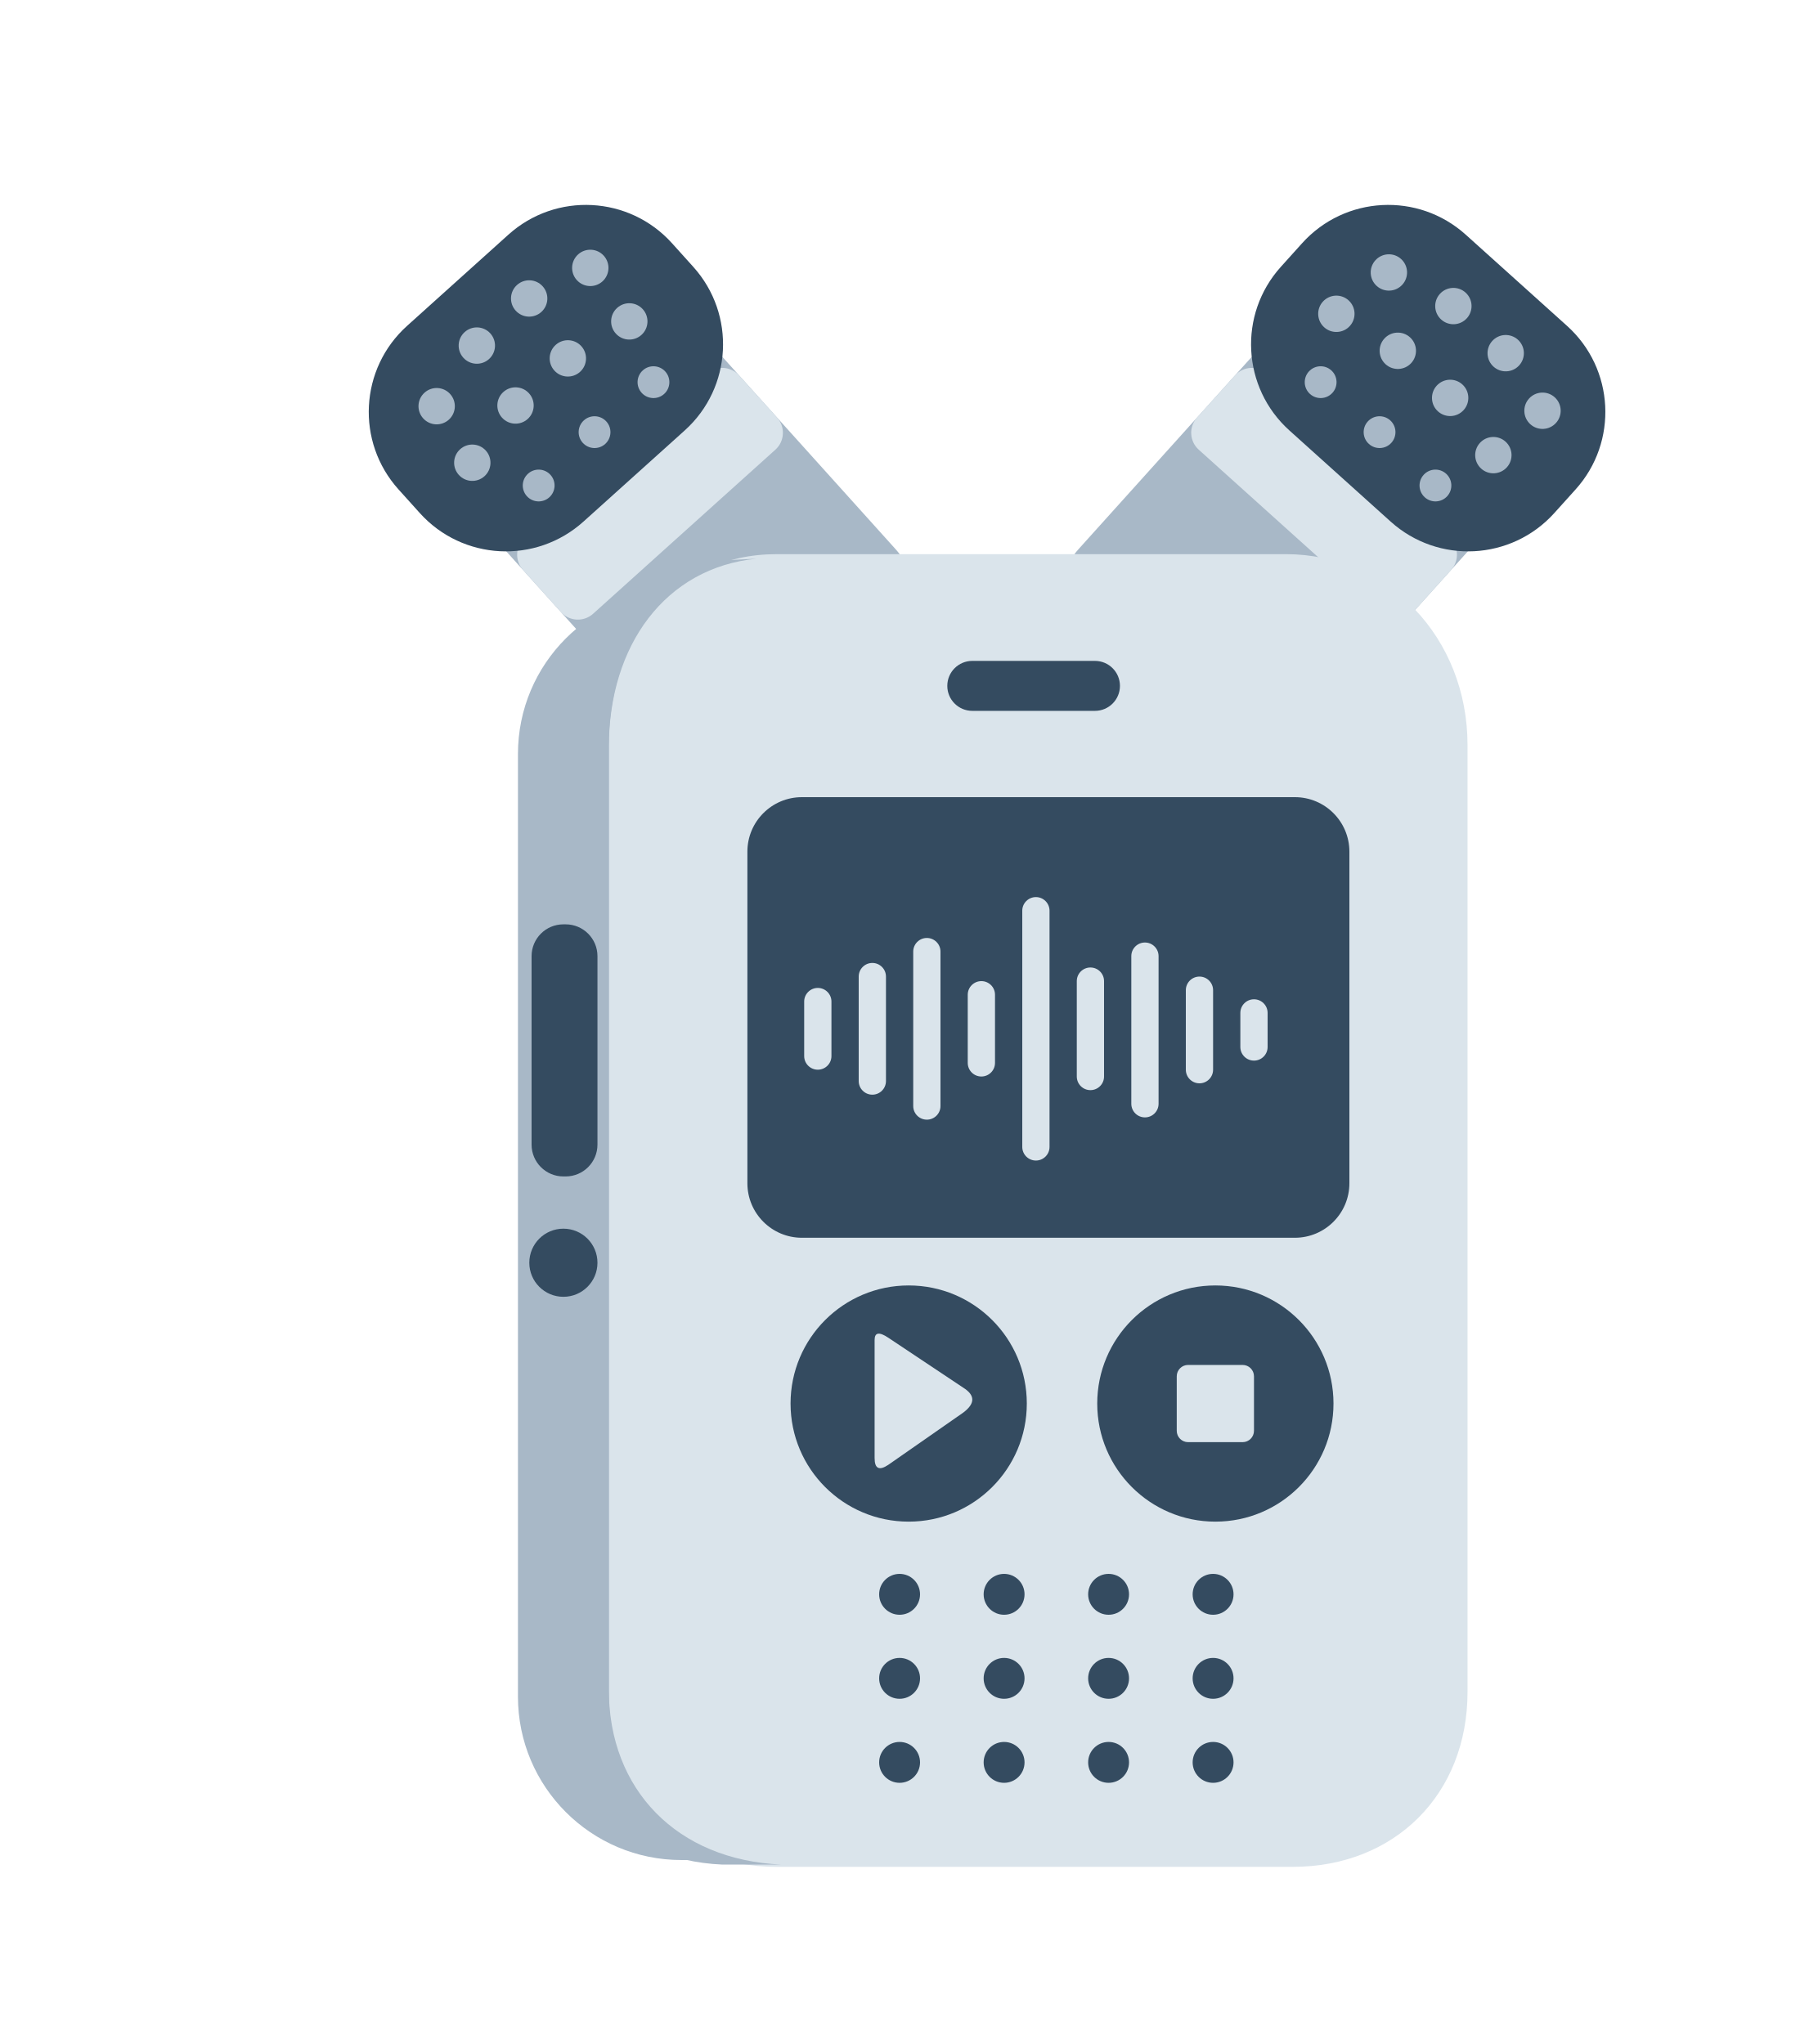
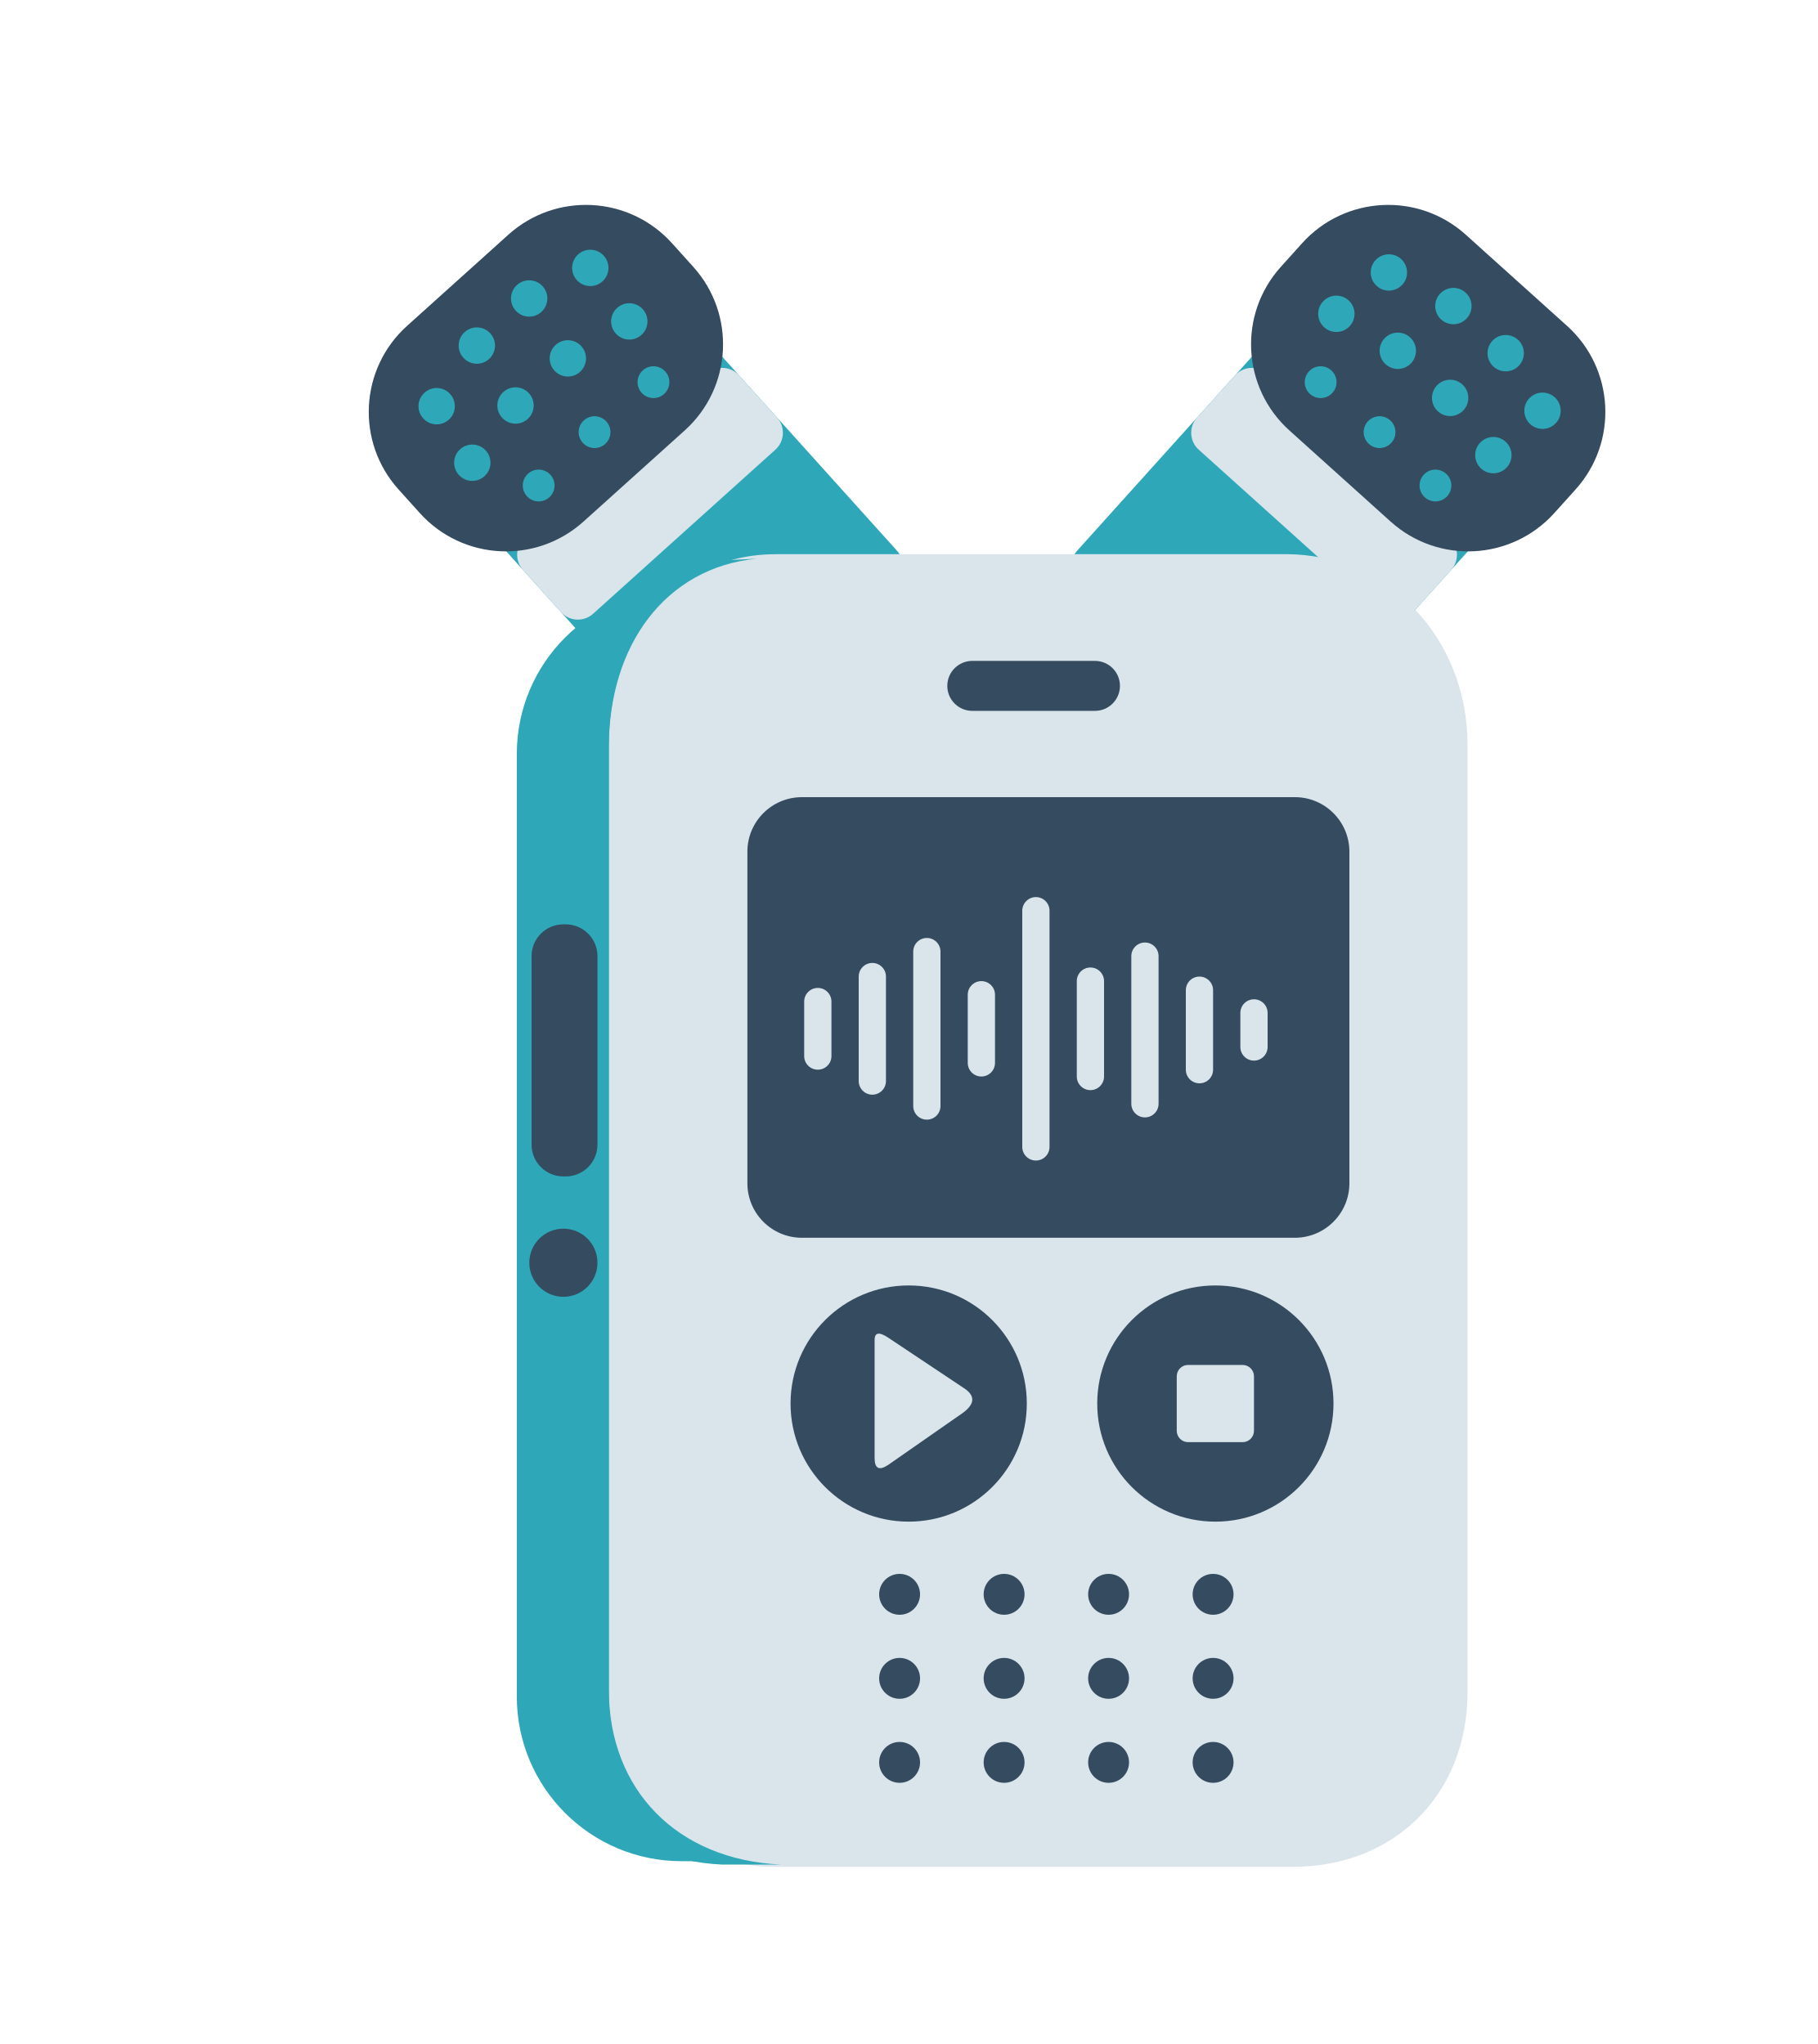
<svg xmlns="http://www.w3.org/2000/svg" width="800" height="900" viewBox="0 0 800 900" fill="none">
-   <g id="audio-recorder 1">
-     <g id="left-microphone">
-       <path id="left-neck" d="M274.495 149.174L219.502 198.69C208.42 208.668 207.526 225.74 217.504 236.822L299.137 327.485C309.115 338.567 326.187 339.461 337.269 329.484L392.262 279.968C403.343 269.99 404.238 252.918 394.26 241.837L312.626 151.173C302.648 140.091 285.576 139.197 274.495 149.174Z" fill="#A8B8C7" />
-       <path id="left-collar" d="M311.217 164.552L230.957 236.819C226.853 240.514 226.522 246.837 230.217 250.941L246.945 269.52C250.641 273.624 256.964 273.956 261.068 270.26L341.328 197.994C345.432 194.298 345.763 187.976 342.068 183.871L325.34 165.293C321.644 161.188 315.321 160.857 311.217 164.552Z" fill="#DAE4EB" />
-       <path id="left-grille" d="M223.792 103.325L179.203 143.472C158.271 162.319 156.581 194.567 175.428 215.498L184.796 225.902C203.643 246.834 235.89 248.524 256.822 229.677L301.411 189.529C322.343 170.682 324.033 138.435 305.186 117.503L295.818 107.099C276.971 86.167 244.724 84.477 223.792 103.325Z" fill="#344B60" />
-       <g id="left-holes">
-         <path id="Vector" d="M197.572 184.795C200.855 181.839 201.12 176.781 198.164 173.497C195.208 170.214 190.149 169.949 186.866 172.905C183.582 175.861 183.317 180.92 186.274 184.203C189.23 187.487 194.288 187.752 197.572 184.795Z" fill="#A8B8C7" />
-         <path id="Vector_2" d="M215.256 158.107C218.54 155.151 218.805 150.092 215.848 146.809C212.892 143.526 207.834 143.26 204.55 146.217C201.267 149.173 201.002 154.232 203.958 157.515C206.914 160.799 211.973 161.064 215.256 158.107Z" fill="#A8B8C7" />
-         <path id="Vector_3" d="M238.294 137.364C241.577 134.408 241.842 129.349 238.886 126.066C235.93 122.783 230.871 122.517 227.588 125.474C224.304 128.43 224.039 133.489 226.996 136.772C229.952 140.055 235.01 140.321 238.294 137.364Z" fill="#A8B8C7" />
-         <path id="Vector_4" d="M265.198 123.905C268.481 120.948 268.746 115.89 265.79 112.606C262.834 109.323 257.775 109.058 254.492 112.014C251.208 114.971 250.943 120.029 253.9 123.312C256.856 126.596 261.914 126.861 265.198 123.905Z" fill="#A8B8C7" />
-         <path id="Vector_5" d="M213.261 209.692C216.544 206.736 216.809 201.677 213.853 198.394C210.897 195.111 205.838 194.846 202.555 197.802C199.271 200.758 199.006 205.817 201.963 209.1C204.919 212.384 209.977 212.649 213.261 209.692Z" fill="#A8B8C7" />
-         <path id="Vector_6" d="M232.284 184.49C235.567 181.534 235.832 176.476 232.876 173.192C229.919 169.909 224.861 169.644 221.577 172.6C218.294 175.556 218.029 180.615 220.985 183.898C223.942 187.182 229 187.447 232.284 184.49Z" fill="#A8B8C7" />
-         <path id="Vector_7" d="M255.321 163.747C258.605 160.791 258.87 155.733 255.913 152.449C252.957 149.166 247.899 148.901 244.615 151.857C241.332 154.813 241.067 159.872 244.023 163.155C246.979 166.439 252.038 166.704 255.321 163.747Z" fill="#A8B8C7" />
-         <path id="Vector_8" d="M282.373 147.463C285.657 144.507 285.922 139.448 282.966 136.165C280.009 132.881 274.951 132.616 271.667 135.573C268.384 138.529 268.119 143.588 271.075 146.871C274.032 150.154 279.09 150.42 282.373 147.463Z" fill="#A8B8C7" />
-         <path id="Vector_9" d="M241.805 218.977C244.678 216.39 244.91 211.964 242.324 209.091C239.737 206.218 235.311 205.986 232.438 208.573C229.565 211.16 229.333 215.586 231.92 218.459C234.506 221.332 238.932 221.564 241.805 218.977Z" fill="#A8B8C7" />
-         <path id="Vector_10" d="M266.403 195.483C269.276 192.897 269.508 188.471 266.921 185.598C264.335 182.725 259.909 182.493 257.036 185.079C254.163 187.666 253.931 192.092 256.517 194.965C259.104 197.838 263.53 198.07 266.403 195.483Z" fill="#A8B8C7" />
-         <path id="Vector_11" d="M292.339 173.476C295.212 170.889 295.444 166.463 292.857 163.59C290.271 160.717 285.845 160.485 282.972 163.072C280.099 165.659 279.867 170.085 282.453 172.958C285.04 175.831 289.466 176.063 292.339 173.476Z" fill="#A8B8C7" />
+   <g id="audio-recorder">
+     <g id="audio-recorder 1">
+       <g id="left-microphone">
+         <path id="left-neck" d="M274.495 149.174L219.502 198.69C208.42 208.668 207.526 225.74 217.504 236.822L299.137 327.485C309.115 338.567 326.187 339.461 337.269 329.484L392.262 279.968C403.343 269.99 404.238 252.918 394.26 241.837L312.626 151.173C302.648 140.091 285.576 139.197 274.495 149.174Z" fill="#2EA8B8" />
+         <path id="left-collar" d="M311.217 164.552L230.957 236.819C226.853 240.514 226.522 246.837 230.217 250.941L246.945 269.52C250.641 273.624 256.964 273.956 261.068 270.26L341.328 197.994C345.432 194.298 345.763 187.976 342.068 183.871L325.34 165.293C321.644 161.188 315.321 160.857 311.217 164.552Z" fill="#DAE4EB" />
+         <path id="left-grille" d="M223.792 103.325L179.203 143.472C158.271 162.319 156.581 194.567 175.428 215.498L184.796 225.902C203.643 246.834 235.89 248.524 256.822 229.677L301.411 189.529C322.343 170.682 324.033 138.435 305.186 117.503L295.818 107.099C276.971 86.168 244.724 84.478 223.792 103.325Z" fill="#344B60" />
+         <g id="left-holes">
+           <path id="Vector" d="M197.572 184.795C200.855 181.839 201.12 176.781 198.164 173.497C195.208 170.214 190.149 169.949 186.866 172.905C183.582 175.861 183.317 180.92 186.274 184.203C189.23 187.487 194.288 187.752 197.572 184.795Z" fill="#2EA8B8" />
+           <path id="Vector_2" d="M215.256 158.107C218.54 155.151 218.805 150.092 215.848 146.809C212.892 143.526 207.834 143.26 204.55 146.217C201.267 149.173 201.002 154.232 203.958 157.515C206.914 160.799 211.973 161.064 215.256 158.107Z" fill="#2EA8B8" />
+           <path id="Vector_3" d="M238.294 137.364C241.577 134.408 241.842 129.349 238.886 126.066C235.93 122.783 230.871 122.517 227.588 125.474C224.304 128.43 224.039 133.489 226.996 136.772C229.952 140.055 235.01 140.321 238.294 137.364Z" fill="#2EA8B8" />
+           <path id="Vector_4" d="M265.198 123.905C268.481 120.948 268.746 115.89 265.79 112.606C262.834 109.323 257.775 109.058 254.492 112.014C251.208 114.971 250.943 120.029 253.9 123.312C256.856 126.596 261.914 126.861 265.198 123.905Z" fill="#2EA8B8" />
+           <path id="Vector_5" d="M213.261 209.692C216.544 206.736 216.809 201.677 213.853 198.394C210.897 195.111 205.838 194.846 202.555 197.802C199.271 200.758 199.006 205.817 201.963 209.1C204.919 212.384 209.977 212.649 213.261 209.692Z" fill="#2EA8B8" />
+           <path id="Vector_6" d="M232.284 184.49C235.567 181.534 235.832 176.476 232.876 173.192C229.919 169.909 224.861 169.644 221.577 172.6C218.294 175.556 218.029 180.615 220.985 183.898C223.942 187.182 229 187.447 232.284 184.49Z" fill="#2EA8B8" />
+           <path id="Vector_7" d="M255.321 163.747C258.605 160.791 258.87 155.733 255.913 152.449C252.957 149.166 247.899 148.901 244.615 151.857C241.332 154.813 241.067 159.872 244.023 163.155C246.979 166.439 252.038 166.704 255.321 163.747Z" fill="#2EA8B8" />
+           <path id="Vector_8" d="M282.373 147.463C285.657 144.507 285.922 139.448 282.966 136.165C280.009 132.881 274.951 132.616 271.667 135.573C268.384 138.529 268.119 143.588 271.075 146.871C274.032 150.154 279.09 150.42 282.373 147.463Z" fill="#2EA8B8" />
+           <path id="Vector_9" d="M241.805 218.977C244.678 216.39 244.91 211.964 242.324 209.091C239.737 206.218 235.311 205.986 232.438 208.573C229.565 211.16 229.333 215.586 231.92 218.459C234.506 221.332 238.932 221.564 241.805 218.977Z" fill="#2EA8B8" />
+           <path id="Vector_10" d="M266.403 195.483C269.276 192.897 269.508 188.471 266.921 185.598C264.335 182.725 259.909 182.493 257.036 185.079C254.163 187.666 253.931 192.092 256.517 194.965C259.104 197.838 263.53 198.07 266.403 195.483Z" fill="#2EA8B8" />
+           <path id="Vector_11" d="M292.339 173.476C295.212 170.889 295.444 166.463 292.857 163.59C290.271 160.717 285.845 160.485 282.972 163.072C280.099 165.659 279.867 170.085 282.453 172.958C285.04 175.831 289.466 176.063 292.339 173.476Z" fill="#2EA8B8" />
+         </g>
      </g>
-     </g>
-     <g id="right-microphone">
-       <path id="right-neck" d="M649.498 198.69L594.505 149.174C583.424 139.197 566.352 140.091 556.374 151.173L474.74 241.836C464.762 252.918 465.657 269.99 476.738 279.968L531.731 329.484C542.813 339.461 559.885 338.567 569.863 327.485L651.496 236.822C661.474 225.74 660.58 208.668 649.498 198.69Z" fill="#A8B8C7" />
-       <path id="right-collar" d="M638.043 236.819L557.783 164.552C553.679 160.857 547.356 161.188 543.661 165.293L526.932 183.871C523.237 187.975 523.568 194.298 527.672 197.994L607.932 270.26C612.036 273.956 618.359 273.624 622.055 269.52L638.783 250.941C642.479 246.837 642.147 240.514 638.043 236.819Z" fill="#DAE4EB" />
-       <path id="right-grille" d="M689.797 143.472L645.208 103.325C624.276 84.477 592.029 86.167 573.182 107.099L563.814 117.503C544.967 138.435 546.657 170.682 567.589 189.529L612.178 229.677C633.11 248.524 665.357 246.834 684.204 225.902L693.572 215.498C712.419 194.567 710.729 162.319 689.797 143.472Z" fill="#344B60" />
-       <g id="right-holes">
-         <path id="Vector_12" d="M606.032 125.912C609.315 128.868 614.374 128.603 617.33 125.32C620.286 122.036 620.021 116.978 616.738 114.022C613.454 111.065 608.396 111.33 605.44 114.614C602.483 117.897 602.748 122.956 606.032 125.912Z" fill="#A8B8C7" />
-         <path id="Vector_13" d="M634.422 140.71C637.706 143.666 642.764 143.401 645.72 140.118C648.677 136.834 648.412 131.776 645.128 128.82C641.845 125.863 636.786 126.128 633.83 129.412C630.874 132.695 631.139 137.753 634.422 140.71Z" fill="#A8B8C7" />
-         <path id="Vector_14" d="M657.46 161.453C660.743 164.409 665.802 164.144 668.758 160.861C671.714 157.577 671.449 152.519 668.166 149.563C664.882 146.606 659.824 146.871 656.868 150.155C653.911 153.438 654.176 158.496 657.46 161.453Z" fill="#A8B8C7" />
-         <path id="Vector_15" d="M673.658 186.803C676.941 189.759 682 189.494 684.956 186.211C687.912 182.927 687.647 177.869 684.364 174.912C681.08 171.956 676.022 172.221 673.066 175.505C670.109 178.788 670.374 183.846 673.658 186.803Z" fill="#A8B8C7" />
-         <path id="Vector_16" d="M582.911 144.118C586.195 147.074 591.253 146.809 594.209 143.525C597.166 140.242 596.901 135.184 593.617 132.227C590.334 129.271 585.275 129.536 582.319 132.819C579.363 136.103 579.628 141.161 582.911 144.118Z" fill="#A8B8C7" />
-         <path id="Vector_17" d="M609.963 160.402C613.247 163.358 618.305 163.093 621.262 159.81C624.218 156.526 623.953 151.468 620.67 148.511C617.386 145.555 612.328 145.82 609.371 149.103C606.415 152.387 606.68 157.445 609.963 160.402Z" fill="#A8B8C7" />
-         <path id="Vector_18" d="M633.001 181.145C636.284 184.101 641.343 183.836 644.299 180.553C647.256 177.269 646.991 172.211 643.707 169.254C640.424 166.298 635.365 166.563 632.409 169.847C629.453 173.13 629.718 178.188 633.001 181.145Z" fill="#A8B8C7" />
-         <path id="Vector_19" d="M652.024 206.347C655.307 209.303 660.366 209.038 663.322 205.755C666.278 202.471 666.013 197.413 662.73 194.456C659.446 191.5 654.388 191.765 651.432 195.048C648.475 198.332 648.74 203.39 652.024 206.347Z" fill="#A8B8C7" />
-         <path id="Vector_20" d="M576.661 173.476C579.534 176.063 583.96 175.831 586.547 172.958C589.134 170.085 588.902 165.659 586.029 163.072C583.156 160.485 578.73 160.717 576.143 163.59C573.556 166.463 573.788 170.889 576.661 173.476Z" fill="#A8B8C7" />
-         <path id="Vector_21" d="M602.597 195.484C605.47 198.07 609.896 197.838 612.483 194.965C615.07 192.092 614.838 187.666 611.965 185.079C609.092 182.493 604.666 182.725 602.079 185.598C599.492 188.471 599.724 192.897 602.597 195.484Z" fill="#A8B8C7" />
-         <path id="Vector_22" d="M627.195 218.977C630.068 221.564 634.494 221.332 637.081 218.459C639.668 215.586 639.436 211.16 636.563 208.573C633.69 205.986 629.264 206.218 626.677 209.091C624.09 211.964 624.322 216.39 627.195 218.977Z" fill="#A8B8C7" />
+       <g id="right-microphone">
+         <path id="right-neck" d="M649.498 198.69L594.505 149.174C583.424 139.197 566.352 140.091 556.374 151.173L474.74 241.836C464.762 252.918 465.657 269.99 476.738 279.968L531.731 329.484C542.813 339.461 559.885 338.567 569.863 327.485L651.496 236.822C661.474 225.74 660.58 208.668 649.498 198.69Z" fill="#2EA8B8" />
+         <path id="right-collar" d="M638.043 236.819L557.783 164.552C553.679 160.857 547.356 161.188 543.661 165.293L526.932 183.871C523.237 187.975 523.568 194.298 527.672 197.994L607.932 270.26C612.036 273.956 618.359 273.624 622.055 269.52L638.783 250.941C642.479 246.837 642.147 240.514 638.043 236.819Z" fill="#DAE4EB" />
+         <path id="right-grille" d="M689.797 143.472L645.208 103.325C624.276 84.478 592.029 86.168 573.182 107.099L563.814 117.503C544.967 138.435 546.657 170.682 567.589 189.529L612.178 229.677C633.11 248.524 665.357 246.834 684.204 225.902L693.572 215.498C712.419 194.567 710.729 162.319 689.797 143.472Z" fill="#344B60" />
+         <g id="right-holes">
+           <path id="Vector_12" d="M606.032 125.912C609.315 128.868 614.374 128.603 617.33 125.32C620.286 122.036 620.021 116.978 616.738 114.022C613.454 111.065 608.396 111.33 605.44 114.614C602.483 117.897 602.748 122.956 606.032 125.912Z" fill="#2EA8B8" />
+           <path id="Vector_13" d="M634.422 140.71C637.706 143.666 642.764 143.401 645.72 140.118C648.677 136.834 648.412 131.776 645.128 128.82C641.845 125.863 636.786 126.128 633.83 129.412C630.874 132.695 631.139 137.753 634.422 140.71Z" fill="#2EA8B8" />
+           <path id="Vector_14" d="M657.46 161.453C660.743 164.409 665.802 164.144 668.758 160.861C671.714 157.577 671.449 152.519 668.166 149.563C664.882 146.606 659.824 146.871 656.868 150.155C653.911 153.438 654.176 158.496 657.46 161.453Z" fill="#2EA8B8" />
+           <path id="Vector_15" d="M673.658 186.803C676.941 189.759 682 189.494 684.956 186.211C687.912 182.927 687.647 177.869 684.364 174.912C681.08 171.956 676.022 172.221 673.066 175.505C670.109 178.788 670.374 183.846 673.658 186.803Z" fill="#2EA8B8" />
+           <path id="Vector_16" d="M582.911 144.118C586.195 147.074 591.253 146.809 594.209 143.525C597.166 140.242 596.901 135.184 593.617 132.227C590.334 129.271 585.275 129.536 582.319 132.819C579.363 136.103 579.628 141.161 582.911 144.118Z" fill="#2EA8B8" />
+           <path id="Vector_17" d="M609.963 160.402C613.247 163.358 618.305 163.093 621.262 159.81C624.218 156.526 623.953 151.468 620.67 148.511C617.386 145.555 612.328 145.82 609.371 149.103C606.415 152.387 606.68 157.445 609.963 160.402Z" fill="#2EA8B8" />
+           <path id="Vector_18" d="M633.001 181.145C636.284 184.101 641.343 183.836 644.299 180.553C647.256 177.269 646.991 172.211 643.707 169.254C640.424 166.298 635.365 166.563 632.409 169.847C629.453 173.13 629.718 178.188 633.001 181.145Z" fill="#2EA8B8" />
+           <path id="Vector_19" d="M652.024 206.347C655.307 209.303 660.366 209.038 663.322 205.755C666.278 202.471 666.013 197.413 662.73 194.456C659.446 191.5 654.388 191.765 651.432 195.048C648.475 198.332 648.74 203.39 652.024 206.347Z" fill="#2EA8B8" />
+           <path id="Vector_20" d="M576.661 173.476C579.534 176.063 583.96 175.831 586.547 172.958C589.134 170.085 588.902 165.659 586.029 163.072C583.156 160.485 578.73 160.717 576.143 163.59C573.556 166.463 573.788 170.889 576.661 173.476Z" fill="#2EA8B8" />
+           <path id="Vector_21" d="M602.597 195.484C605.47 198.07 609.896 197.838 612.483 194.965C615.07 192.092 614.838 187.666 611.965 185.079C609.092 182.493 604.666 182.725 602.079 185.598C599.492 188.471 599.724 192.897 602.597 195.484Z" fill="#2EA8B8" />
+           <path id="Vector_22" d="M627.195 218.977C630.068 221.564 634.494 221.332 637.081 218.459C639.668 215.586 639.436 211.16 636.563 208.573C633.69 205.986 629.264 206.218 626.677 209.091C624.09 211.964 624.322 216.39 627.195 218.977Z" fill="#2EA8B8" />
+         </g>
      </g>
-     </g>
-     <g id="recorder-body">
-       <path id="side-shell" d="M553 260H300C260.235 260 228 292.235 228 332V747C228 786.765 260.235 819 300 819H553C592.764 819 625 786.765 625 747V332C625 292.235 592.764 260 553 260Z" fill="#A8B8C7" />
-       <path id="front-panel" d="M342 244H566C611 244 646 281 646 328V745C646 790 614 822 569 822H342C296 822 268 790 268 745V328C268 281 296 244 342 244Z" fill="#DAE4EB" />
-       <path id="side-facet" d="M333 246C293 250 268 284 268 329V744C268 788 298 819 344 821H318C272 819 244 786 244 742V330C244 286 271 254 313 247L333 246Z" fill="#A8B8C7" />
-       <path id="side-slider" d="M249 407H248C240.268 407 234 413.268 234 421V504C234 511.732 240.268 518 248 518H249C256.732 518 263 511.732 263 504V421C263 413.268 256.732 407 249 407Z" fill="#344B60" />
-       <path id="side-control" d="M248 571C256.284 571 263 564.284 263 556C263 547.716 256.284 541 248 541C239.716 541 233 547.716 233 556C233 564.284 239.716 571 248 571Z" fill="#344B60" />
-     </g>
-     <g id="display">
-       <path id="indicator" d="M482 291H428C421.925 291 417 295.925 417 302C417 308.075 421.925 313 428 313H482C488.075 313 493 308.075 493 302C493 295.925 488.075 291 482 291Z" fill="#344B60" />
-       <path id="display-window" d="M570 351H353C339.745 351 329 361.745 329 375V521C329 534.255 339.745 545 353 545H570C583.255 545 594 534.255 594 521V375C594 361.745 583.255 351 570 351Z" fill="#344B60" />
-       <g id="sound-wave">
-         <path id="Vector_23" d="M366 441C366 437.686 363.314 435 360 435C356.686 435 354 437.686 354 441V465C354 468.314 356.686 471 360 471C363.314 471 366 468.314 366 465V441Z" fill="#DAE4EB" />
-         <path id="Vector_24" d="M390 430C390 426.686 387.314 424 384 424C380.686 424 378 426.686 378 430V476C378 479.314 380.686 482 384 482C387.314 482 390 479.314 390 476V430Z" fill="#DAE4EB" />
-         <path id="Vector_25" d="M414 419C414 415.686 411.314 413 408 413C404.686 413 402 415.686 402 419V487C402 490.314 404.686 493 408 493C411.314 493 414 490.314 414 487V419Z" fill="#DAE4EB" />
-         <path id="Vector_26" d="M438 438C438 434.686 435.314 432 432 432C428.686 432 426 434.686 426 438V468C426 471.314 428.686 474 432 474C435.314 474 438 471.314 438 468V438Z" fill="#DAE4EB" />
-         <path id="Vector_27" d="M462 401C462 397.686 459.314 395 456 395C452.686 395 450 397.686 450 401V505C450 508.314 452.686 511 456 511C459.314 511 462 508.314 462 505V401Z" fill="#DAE4EB" />
-         <path id="Vector_28" d="M486 432C486 428.686 483.314 426 480 426C476.686 426 474 428.686 474 432V474C474 477.314 476.686 480 480 480C483.314 480 486 477.314 486 474V432Z" fill="#DAE4EB" />
-         <path id="Vector_29" d="M510 421C510 417.686 507.314 415 504 415C500.686 415 498 417.686 498 421V486C498 489.314 500.686 492 504 492C507.314 492 510 489.314 510 486V421Z" fill="#DAE4EB" />
-         <path id="Vector_30" d="M534 436C534 432.686 531.314 430 528 430C524.686 430 522 432.686 522 436V471C522 474.314 524.686 477 528 477C531.314 477 534 474.314 534 471V436Z" fill="#DAE4EB" />
-         <path id="Vector_31" d="M558 446C558 442.686 555.314 440 552 440C548.686 440 546 442.686 546 446V461C546 464.314 548.686 467 552 467C555.314 467 558 464.314 558 461V446Z" fill="#DAE4EB" />
+       <g id="recorder-body">
+         <path id="side-shell" d="M553 260H300C260.235 260 228 292.235 228 332V747C228 786.765 260.235 819 300 819H553C592.764 819 625 786.765 625 747V332C625 292.235 592.764 260 553 260Z" fill="#2EA8B8" stroke="#2EA8B8" />
+         <path id="front-panel" d="M342 244H566C611 244 646 281 646 328V745C646 790 614 822 569 822H342C296 822 268 790 268 745V328C268 281 296 244 342 244Z" fill="#DAE4EB" />
+         <path id="side-facet" d="M333 246C293 250 268 284 268 329V744C268 788 298 819 344 821H318C272 819 244 786 244 742V330C244 286 271 254 313 247L333 246Z" fill="#2EA8B8" />
+         <path id="side-slider" d="M249 407H248C240.268 407 234 413.268 234 421V504C234 511.732 240.268 518 248 518H249C256.732 518 263 511.732 263 504V421C263 413.268 256.732 407 249 407Z" fill="#344B60" />
+         <path id="side-control" d="M248 571C256.284 571 263 564.284 263 556C263 547.716 256.284 541 248 541C239.716 541 233 547.716 233 556C233 564.284 239.716 571 248 571Z" fill="#344B60" />
      </g>
-     </g>
-     <g id="Group 1">
-       <g id="controls">
-         <path id="play-button" d="M400 670C428.719 670 452 646.719 452 618C452 589.281 428.719 566 400 566C371.281 566 348 589.281 348 618C348 646.719 371.281 670 400 670Z" fill="#344B60" />
-         <path id="play-symbol" d="M385 590C385 586.667 387 586.333 391 589L424 611C429.333 614.333 429.333 618 424 622L391 645C387 647.667 385 646.667 385 642V590Z" fill="#DAE4EB" />
-         <path id="stop-button" d="M535 670C563.719 670 587 646.719 587 618C587 589.281 563.719 566 535 566C506.281 566 483 589.281 483 618C483 646.719 506.281 670 535 670Z" fill="#344B60" />
-         <path id="stop-symbol" d="M547 601H523C520.239 601 518 603.239 518 606V630C518 632.761 520.239 635 523 635H547C549.761 635 552 632.761 552 630V606C552 603.239 549.761 601 547 601Z" fill="#DAE4EB" />
-         <g id="speaker-perforations">
-           <path id="Vector_32" d="M396 711C400.971 711 405 706.971 405 702C405 697.029 400.971 693 396 693C391.029 693 387 697.029 387 702C387 706.971 391.029 711 396 711Z" fill="#344B60" />
-           <path id="Vector_33" d="M442 711C446.971 711 451 706.971 451 702C451 697.029 446.971 693 442 693C437.029 693 433 697.029 433 702C433 706.971 437.029 711 442 711Z" fill="#344B60" />
-           <path id="Vector_34" d="M488 711C492.971 711 497 706.971 497 702C497 697.029 492.971 693 488 693C483.029 693 479 697.029 479 702C479 706.971 483.029 711 488 711Z" fill="#344B60" />
-           <path id="Vector_35" d="M534 711C538.971 711 543 706.971 543 702C543 697.029 538.971 693 534 693C529.029 693 525 697.029 525 702C525 706.971 529.029 711 534 711Z" fill="#344B60" />
-           <path id="Vector_36" d="M396 748C400.971 748 405 743.971 405 739C405 734.029 400.971 730 396 730C391.029 730 387 734.029 387 739C387 743.971 391.029 748 396 748Z" fill="#344B60" />
-           <path id="Vector_37" d="M442 748C446.971 748 451 743.971 451 739C451 734.029 446.971 730 442 730C437.029 730 433 734.029 433 739C433 743.971 437.029 748 442 748Z" fill="#344B60" />
-           <path id="Vector_38" d="M488 748C492.971 748 497 743.971 497 739C497 734.029 492.971 730 488 730C483.029 730 479 734.029 479 739C479 743.971 483.029 748 488 748Z" fill="#344B60" />
-           <path id="Vector_39" d="M534 748C538.971 748 543 743.971 543 739C543 734.029 538.971 730 534 730C529.029 730 525 734.029 525 739C525 743.971 529.029 748 534 748Z" fill="#344B60" />
-           <path id="Vector_40" d="M396 785C400.971 785 405 780.971 405 776C405 771.029 400.971 767 396 767C391.029 767 387 771.029 387 776C387 780.971 391.029 785 396 785Z" fill="#344B60" />
-           <path id="Vector_41" d="M442 785C446.971 785 451 780.971 451 776C451 771.029 446.971 767 442 767C437.029 767 433 771.029 433 776C433 780.971 437.029 785 442 785Z" fill="#344B60" />
-           <path id="Vector_42" d="M488 785C492.971 785 497 780.971 497 776C497 771.029 492.971 767 488 767C483.029 767 479 771.029 479 776C479 780.971 483.029 785 488 785Z" fill="#344B60" />
-           <path id="Vector_43" d="M534 785C538.971 785 543 780.971 543 776C543 771.029 538.971 767 534 767C529.029 767 525 771.029 525 776C525 780.971 529.029 785 534 785Z" fill="#344B60" />
+       <g id="display">
+         <path id="indicator" d="M482 291H428C421.925 291 417 295.925 417 302C417 308.075 421.925 313 428 313H482C488.075 313 493 308.075 493 302C493 295.925 488.075 291 482 291Z" fill="#344B60" />
+         <path id="display-window" d="M570 351H353C339.745 351 329 361.745 329 375V521C329 534.255 339.745 545 353 545H570C583.255 545 594 534.255 594 521V375C594 361.745 583.255 351 570 351Z" fill="#344B60" />
+         <g id="sound-wave">
+           <path id="Vector_23" d="M366 441C366 437.686 363.314 435 360 435C356.686 435 354 437.686 354 441V465C354 468.314 356.686 471 360 471C363.314 471 366 468.314 366 465V441Z" fill="#DAE4EB" />
+           <path id="Vector_24" d="M390 430C390 426.686 387.314 424 384 424C380.686 424 378 426.686 378 430V476C378 479.314 380.686 482 384 482C387.314 482 390 479.314 390 476V430Z" fill="#DAE4EB" />
+           <path id="Vector_25" d="M414 419C414 415.686 411.314 413 408 413C404.686 413 402 415.686 402 419V487C402 490.314 404.686 493 408 493C411.314 493 414 490.314 414 487V419Z" fill="#DAE4EB" />
+           <path id="Vector_26" d="M438 438C438 434.686 435.314 432 432 432C428.686 432 426 434.686 426 438V468C426 471.314 428.686 474 432 474C435.314 474 438 471.314 438 468V438Z" fill="#DAE4EB" />
+           <path id="Vector_27" d="M462 401C462 397.686 459.314 395 456 395C452.686 395 450 397.686 450 401V505C450 508.314 452.686 511 456 511C459.314 511 462 508.314 462 505V401Z" fill="#DAE4EB" />
+           <path id="Vector_28" d="M486 432C486 428.686 483.314 426 480 426C476.686 426 474 428.686 474 432V474C474 477.314 476.686 480 480 480C483.314 480 486 477.314 486 474V432Z" fill="#DAE4EB" />
+           <path id="Vector_29" d="M510 421C510 417.686 507.314 415 504 415C500.686 415 498 417.686 498 421V486C498 489.314 500.686 492 504 492C507.314 492 510 489.314 510 486V421Z" fill="#DAE4EB" />
+           <path id="Vector_30" d="M534 436C534 432.686 531.314 430 528 430C524.686 430 522 432.686 522 436V471C522 474.314 524.686 477 528 477C531.314 477 534 474.314 534 471V436Z" fill="#DAE4EB" />
+           <path id="Vector_31" d="M558 446C558 442.686 555.314 440 552 440C548.686 440 546 442.686 546 446V461C546 464.314 548.686 467 552 467C555.314 467 558 464.314 558 461V446Z" fill="#DAE4EB" />
+         </g>
+       </g>
+       <g id="Group 1">
+         <g id="controls">
+           <path id="play-button" d="M400 670C428.719 670 452 646.719 452 618C452 589.281 428.719 566 400 566C371.281 566 348 589.281 348 618C348 646.719 371.281 670 400 670Z" fill="#344B60" />
+           <path id="play-symbol" d="M385 590C385 586.667 387 586.333 391 589L424 611C429.333 614.333 429.333 618 424 622L391 645C387 647.667 385 646.667 385 642V590Z" fill="#DAE4EB" />
+           <path id="stop-button" d="M535 670C563.719 670 587 646.719 587 618C587 589.281 563.719 566 535 566C506.281 566 483 589.281 483 618C483 646.719 506.281 670 535 670Z" fill="#344B60" />
+           <path id="stop-symbol" d="M547 601H523C520.239 601 518 603.239 518 606V630C518 632.761 520.239 635 523 635H547C549.761 635 552 632.761 552 630V606C552 603.239 549.761 601 547 601Z" fill="#DAE4EB" />
+           <g id="speaker-perforations">
+             <path id="Vector_32" d="M396 711C400.971 711 405 706.971 405 702C405 697.029 400.971 693 396 693C391.029 693 387 697.029 387 702C387 706.971 391.029 711 396 711Z" fill="#344B60" />
+             <path id="Vector_33" d="M442 711C446.971 711 451 706.971 451 702C451 697.029 446.971 693 442 693C437.029 693 433 697.029 433 702C433 706.971 437.029 711 442 711Z" fill="#344B60" />
+             <path id="Vector_34" d="M488 711C492.971 711 497 706.971 497 702C497 697.029 492.971 693 488 693C483.029 693 479 697.029 479 702C479 706.971 483.029 711 488 711Z" fill="#344B60" />
+             <path id="Vector_35" d="M534 711C538.971 711 543 706.971 543 702C543 697.029 538.971 693 534 693C529.029 693 525 697.029 525 702C525 706.971 529.029 711 534 711Z" fill="#344B60" />
+             <path id="Vector_36" d="M396 748C400.971 748 405 743.971 405 739C405 734.029 400.971 730 396 730C391.029 730 387 734.029 387 739C387 743.971 391.029 748 396 748Z" fill="#344B60" />
+             <path id="Vector_37" d="M442 748C446.971 748 451 743.971 451 739C451 734.029 446.971 730 442 730C437.029 730 433 734.029 433 739C433 743.971 437.029 748 442 748Z" fill="#344B60" />
+             <path id="Vector_38" d="M488 748C492.971 748 497 743.971 497 739C497 734.029 492.971 730 488 730C483.029 730 479 734.029 479 739C479 743.971 483.029 748 488 748Z" fill="#344B60" />
+             <path id="Vector_39" d="M534 748C538.971 748 543 743.971 543 739C543 734.029 538.971 730 534 730C529.029 730 525 734.029 525 739C525 743.971 529.029 748 534 748Z" fill="#344B60" />
+             <path id="Vector_40" d="M396 785C400.971 785 405 780.971 405 776C405 771.029 400.971 767 396 767C391.029 767 387 771.029 387 776C387 780.971 391.029 785 396 785Z" fill="#344B60" />
+             <path id="Vector_41" d="M442 785C446.971 785 451 780.971 451 776C451 771.029 446.971 767 442 767C437.029 767 433 771.029 433 776C433 780.971 437.029 785 442 785Z" fill="#344B60" />
+             <path id="Vector_42" d="M488 785C492.971 785 497 780.971 497 776C497 771.029 492.971 767 488 767C483.029 767 479 771.029 479 776C479 780.971 483.029 785 488 785Z" fill="#344B60" />
+             <path id="Vector_43" d="M534 785C538.971 785 543 780.971 543 776C543 771.029 538.971 767 534 767C529.029 767 525 771.029 525 776C525 780.971 529.029 785 534 785Z" fill="#344B60" />
+           </g>
        </g>
      </g>
    </g>
  </g>
</svg>
